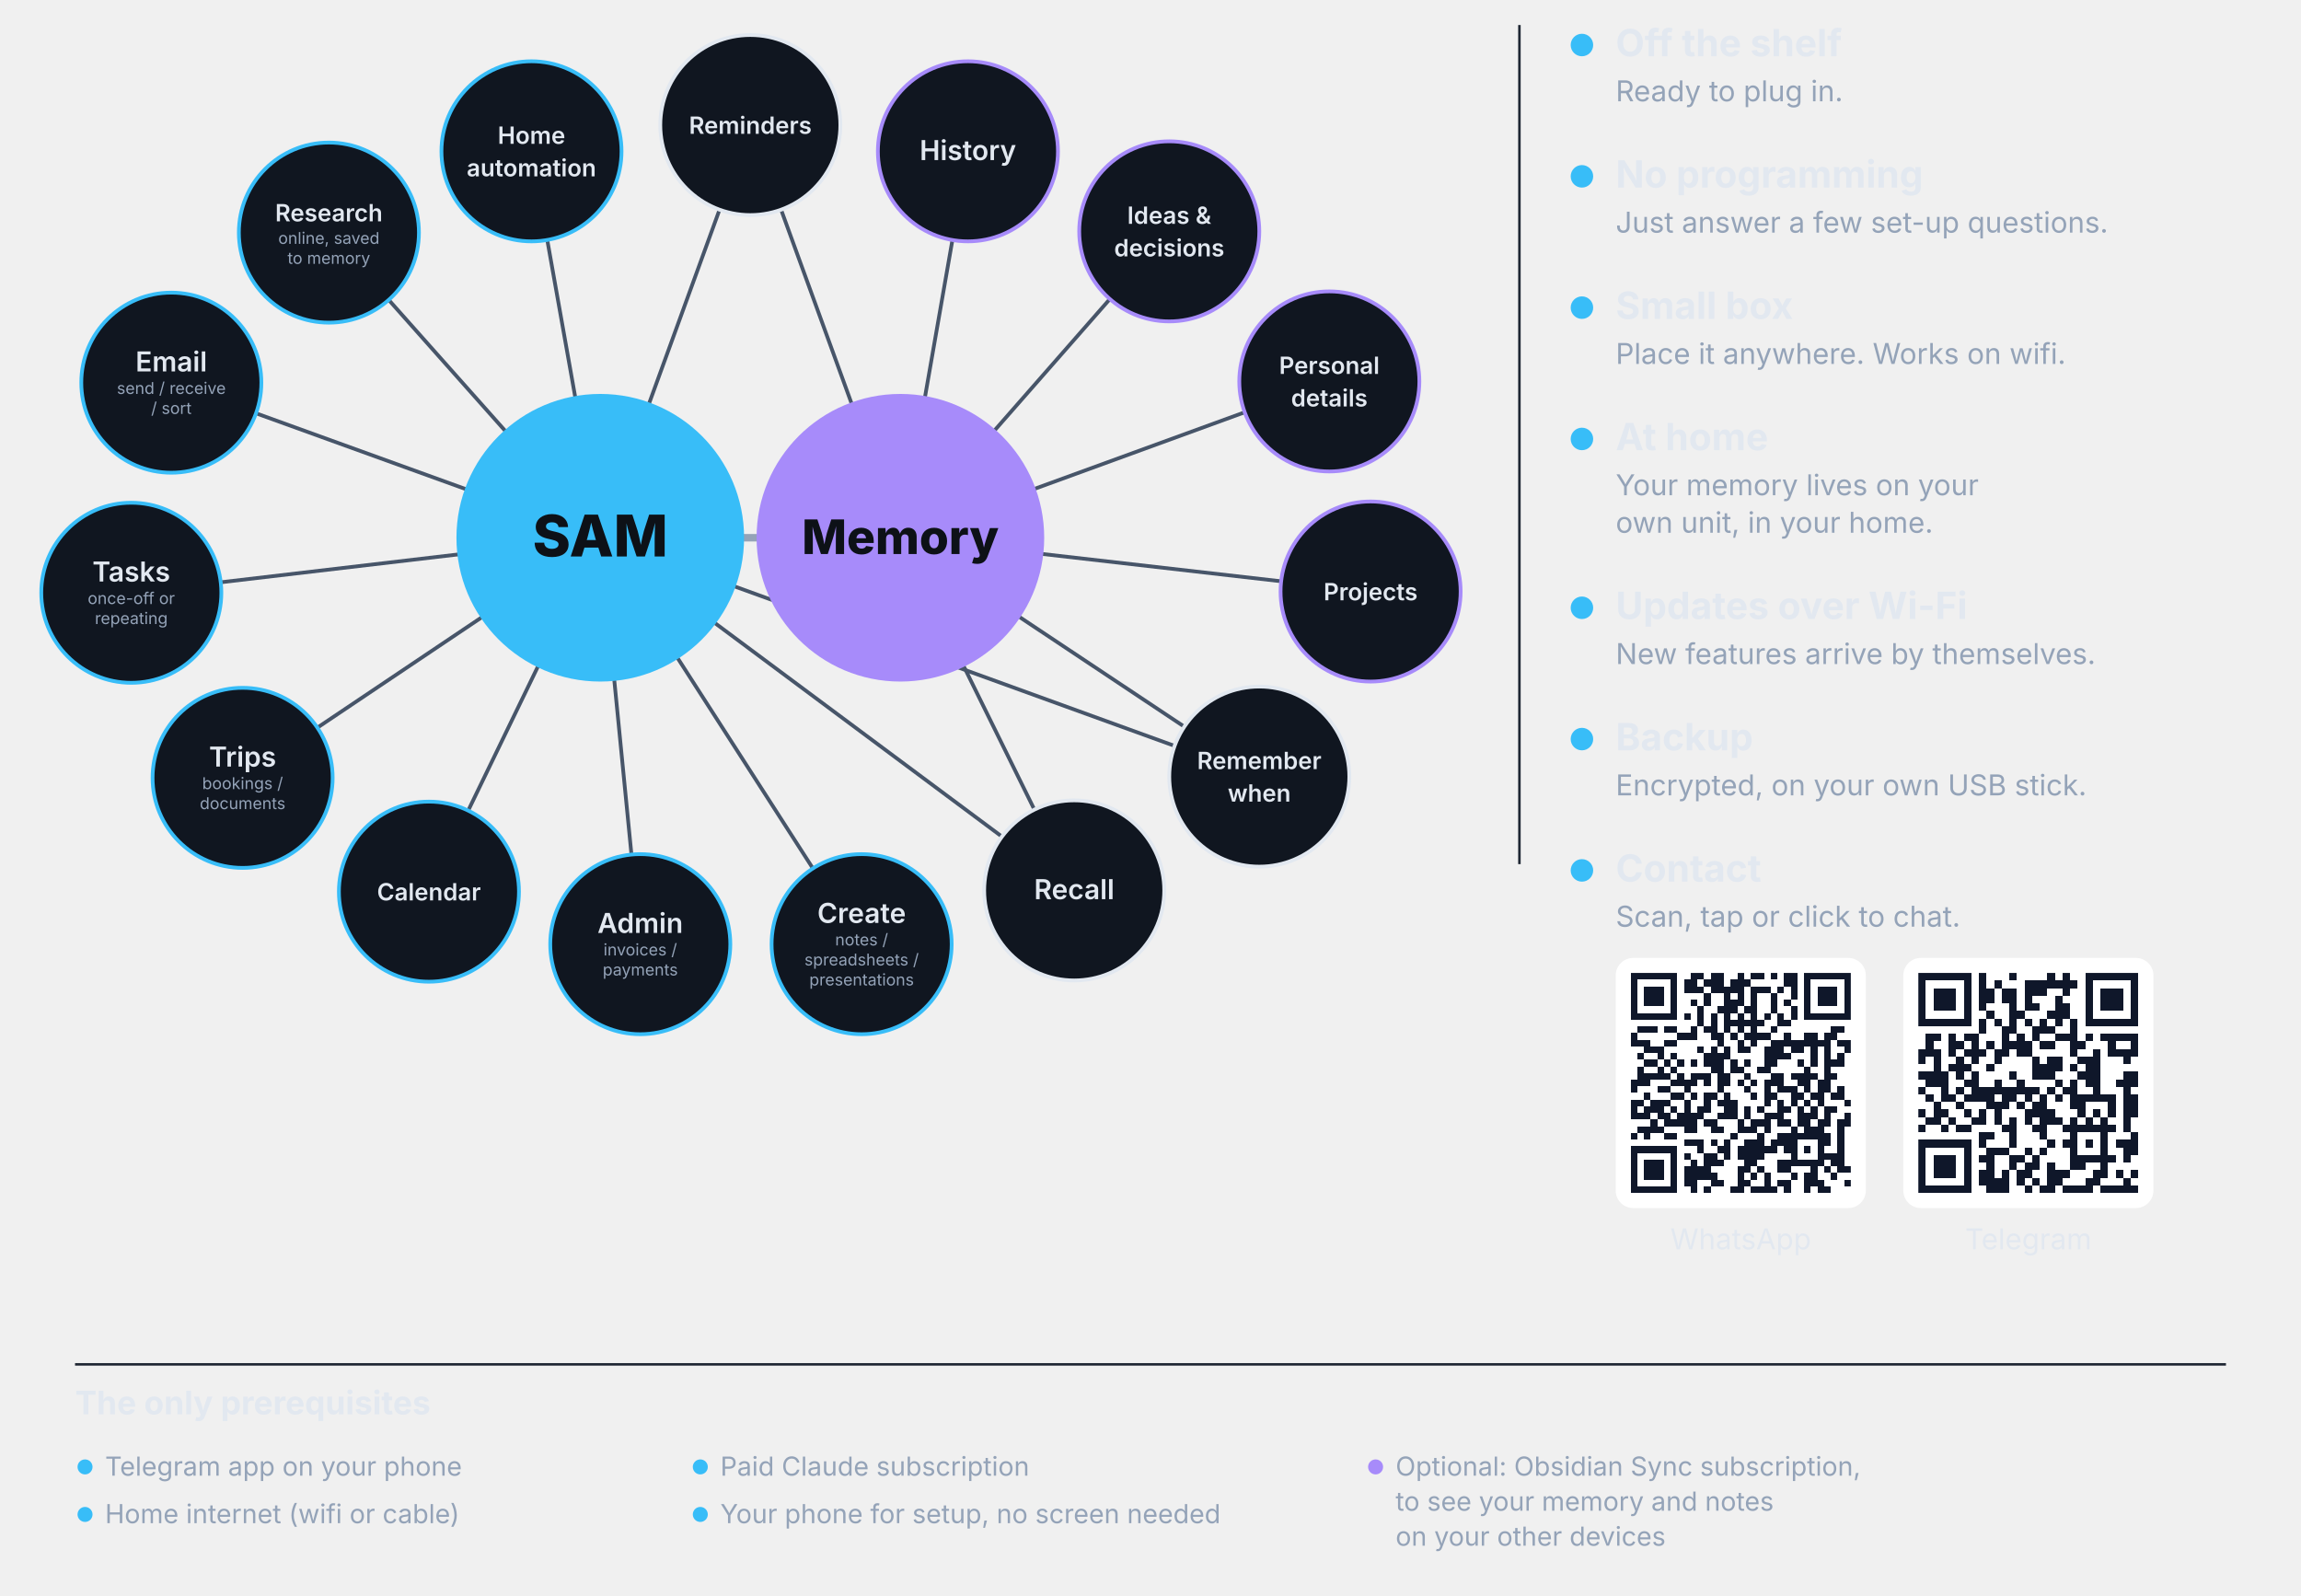
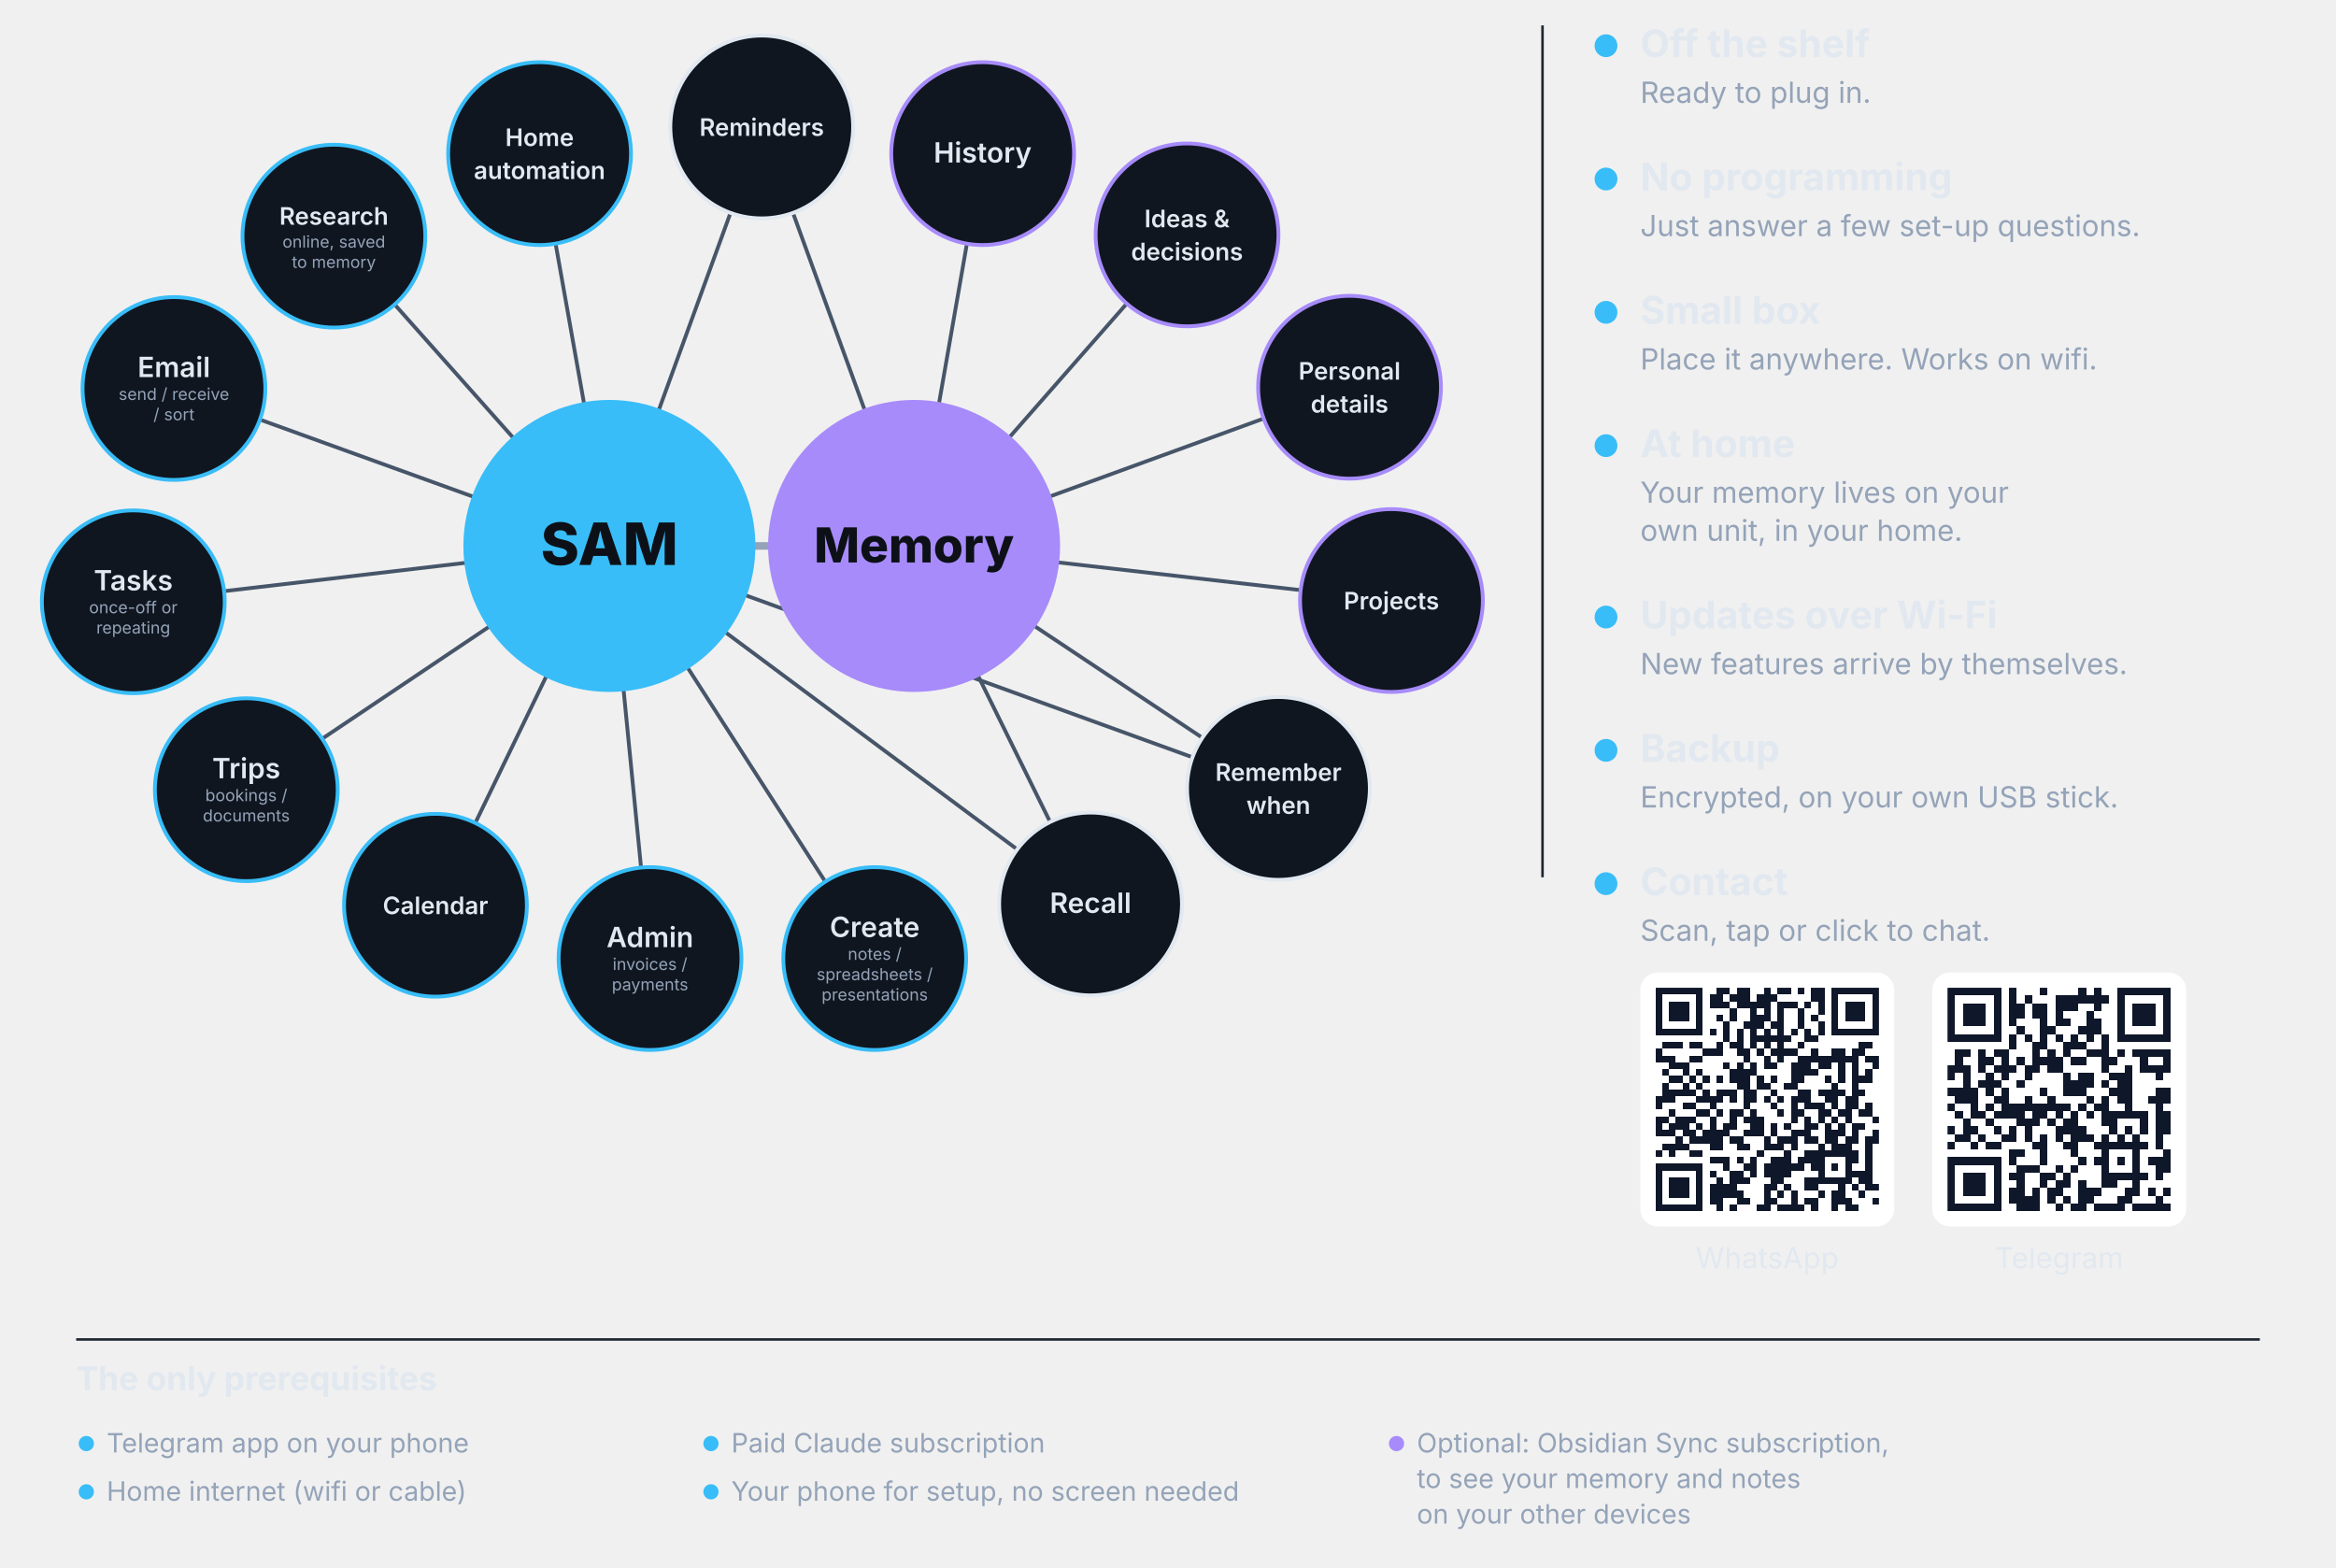
- <svg xmlns="http://www.w3.org/2000/svg" viewBox="0 170 1840 1276" font-family="system-ui,-apple-system,'Segoe UI',sans-serif">
+ <svg xmlns="http://www.w3.org/2000/svg" viewBox="0 170 1840 1235" font-family="system-ui,-apple-system,'Segoe UI',sans-serif">
  <g stroke="#475569" stroke-width="3" fill="none">
    <line x1="480" y1="600" x2="720" y2="600" stroke="#94a3b8" stroke-width="6" />
    <line x1="600" y1="270" x2="480" y2="600" />
    <line x1="600" y1="270" x2="720" y2="600" />
    <line x1="774" y1="291" x2="720" y2="600" />
    <line x1="935" y1="355" x2="720" y2="600" />
    <line x1="1063" y1="475" x2="720" y2="600" />
    <line x1="1096" y1="643" x2="720" y2="600" />
    <line x1="1007" y1="791" x2="480" y2="600" />
    <line x1="1007" y1="791" x2="720" y2="600" />
    <line x1="859" y1="882" x2="480" y2="600" />
    <line x1="859" y1="882" x2="720" y2="600" />
    <line x1="689" y1="925" x2="480" y2="600" />
    <line x1="512" y1="925" x2="480" y2="600" />
    <line x1="343" y1="883" x2="480" y2="600" />
    <line x1="194" y1="792" x2="480" y2="600" />
    <line x1="105" y1="644" x2="480" y2="600" />
    <line x1="137" y1="476" x2="480" y2="600" />
    <line x1="263" y1="356" x2="480" y2="600" />
    <line x1="425" y1="291" x2="480" y2="600" />
  </g>
  <g text-anchor="middle" font-weight="600">
    <circle cx="480" cy="600" r="115" fill="#38bdf8" />
    <text x="480" y="615" font-size="46" fill="#0d1117" font-weight="800">SAM</text>
    <circle cx="720" cy="600" r="115" fill="#a78bfa" />
    <text x="720" y="613" font-size="38" fill="#0d1117" font-weight="800">Memory</text>
    <g fill="rgb(16,22,32)" stroke-width="3">
      <circle cx="600" cy="270" r="72" stroke="#e2e8f0" />
      <circle cx="774" cy="291" r="72" stroke="#a78bfa" />
      <circle cx="935" cy="355" r="72" stroke="#a78bfa" />
      <circle cx="1063" cy="475" r="72" stroke="#a78bfa" />
      <circle cx="1096" cy="643" r="72" stroke="#a78bfa" />
      <circle cx="1007" cy="791" r="72" stroke="#e2e8f0" />
      <circle cx="859" cy="882" r="72" stroke="#e2e8f0" />
      <circle cx="689" cy="925" r="72" stroke="#38bdf8" />
      <circle cx="512" cy="925" r="72" stroke="#38bdf8" />
      <circle cx="343" cy="883" r="72" stroke="#38bdf8" />
      <circle cx="194" cy="792" r="72" stroke="#38bdf8" />
      <circle cx="105" cy="644" r="72" stroke="#38bdf8" />
      <circle cx="137" cy="476" r="72" stroke="#38bdf8" />
      <circle cx="263" cy="356" r="72" stroke="#38bdf8" />
      <circle cx="425" cy="291" r="72" stroke="#38bdf8" />
    </g>
    <g font-size="22" fill="#e2e8f0">
      <text x="600" y="277" font-size="19">Reminders</text>
      <text x="774" y="298">History</text>
      <text x="935" y="349" font-size="19">Ideas &amp;</text>
      <text x="935" y="375" font-size="19">decisions</text>
      <text x="1063" y="469" font-size="19">Personal</text>
      <text x="1063" y="495" font-size="19">details</text>
      <text x="1096" y="650" font-size="19">Projects</text>
      <text x="1007" y="785" font-size="19">Remember</text>
      <text x="1007" y="811" font-size="19">when</text>
      <text x="859" y="889">Recall</text>
      <text x="689" y="908">Create</text>
      <text x="689" y="926" font-size="13" font-weight="400" fill="#94a3b8">notes /</text>
      <text x="689" y="942" font-size="13" font-weight="400" fill="#94a3b8">spreadsheets /</text>
      <text x="689" y="958" font-size="13" font-weight="400" fill="#94a3b8">presentations</text>
      <text x="512" y="916">Admin</text>
      <text x="512" y="934" font-size="13" font-weight="400" fill="#94a3b8">invoices /</text>
      <text x="512" y="950" font-size="13" font-weight="400" fill="#94a3b8">payments</text>
      <text x="343" y="890" font-size="19">Calendar</text>
      <text x="194" y="783">Trips</text>
      <text x="194" y="801" font-size="13" font-weight="400" fill="#94a3b8">bookings /</text>
      <text x="194" y="817" font-size="13" font-weight="400" fill="#94a3b8">documents</text>
      <text x="105" y="635">Tasks</text>
      <text x="105" y="653" font-size="13" font-weight="400" fill="#94a3b8">once-off or</text>
      <text x="105" y="669" font-size="13" font-weight="400" fill="#94a3b8">repeating</text>
      <text x="137" y="467">Email</text>
      <text x="137" y="485" font-size="13" font-weight="400" fill="#94a3b8">send / receive</text>
      <text x="137" y="501" font-size="13" font-weight="400" fill="#94a3b8">/ sort</text>
      <text x="263" y="347" font-size="19">Research</text>
      <text x="263" y="365" font-size="13" font-weight="400" fill="#94a3b8">online, saved</text>
      <text x="263" y="381" font-size="13" font-weight="400" fill="#94a3b8">to memory</text>
      <text x="425" y="285" font-size="19">Home</text>
      <text x="425" y="311" font-size="19">automation</text>
    </g>
  </g>
  <line x1="1215" y1="190" x2="1215" y2="861" stroke="#1f2733" stroke-width="2" />
  <g font-family="system-ui,-apple-system,'Segoe UI',sans-serif">
    <circle cx="1265" cy="206" r="9" fill="#38bdf8" />
    <text x="1292" y="215" font-size="30" font-weight="700" fill="#e2e8f0">Off the shelf</text>
    <text x="1292" y="251" font-size="23" fill="#94a3b8">Ready to plug in.</text>
    <circle cx="1265" cy="311" r="9" fill="#38bdf8" />
    <text x="1292" y="320" font-size="30" font-weight="700" fill="#e2e8f0">No programming</text>
    <text x="1292" y="356" font-size="23" fill="#94a3b8">Just answer a few set-up questions.</text>
    <circle cx="1265" cy="416" r="9" fill="#38bdf8" />
    <text x="1292" y="425" font-size="30" font-weight="700" fill="#e2e8f0">Small box</text>
    <text x="1292" y="461" font-size="23" fill="#94a3b8">Place it anywhere. Works on wifi.</text>
    <circle cx="1265" cy="521" r="9" fill="#38bdf8" />
    <text x="1292" y="530" font-size="30" font-weight="700" fill="#e2e8f0">At home</text>
    <text x="1292" y="566" font-size="23" fill="#94a3b8">Your memory lives on your</text>
    <text x="1292" y="596" font-size="23" fill="#94a3b8">own unit, in your home.</text>
    <circle cx="1265" cy="656" r="9" fill="#38bdf8" />
    <text x="1292" y="665" font-size="30" font-weight="700" fill="#e2e8f0">Updates over Wi-Fi</text>
    <text x="1292" y="701" font-size="23" fill="#94a3b8">New features arrive by themselves.</text>
    <circle cx="1265" cy="761" r="9" fill="#38bdf8" />
    <text x="1292" y="770" font-size="30" font-weight="700" fill="#e2e8f0">Backup</text>
    <text x="1292" y="806" font-size="23" fill="#94a3b8">Encrypted, on your own USB stick.</text>
    <circle cx="1265" cy="866" r="9" fill="#38bdf8" />
    <text x="1292" y="875" font-size="30" font-weight="700" fill="#e2e8f0">Contact</text>
    <text x="1292" y="911" font-size="23" fill="#94a3b8">Scan, tap or click to chat.</text>
    <rect x="1292" y="936" width="200" height="200" rx="14" fill="#ffffff" />
    <svg x="1304" y="948" width="176" height="176" viewBox="0 0 33 33" shape-rendering="crispEdges">
      <path class="qrline" stroke="#0f172a" d="M0 0.5h7m2 0h2m1 0h2m2 0h1m1 0h2m1 0h1m1 0h2m1 0h7m-33 1h1m5 0h1m1 0h2m1 0h3m1 0h3m5 0h2m1 0h1m5 0h1m-33 1h1m1 0h3m1 0h1m1 0h3m1 0h5m1 0h3m1 0h1m1 0h1m1 0h1m1 0h3m1 0h1m-33 1h1m1 0h3m1 0h1m4 0h1m2 0h1m1 0h1m1 0h1m2 0h1m2 0h1m1 0h1m1 0h3m1 0h1m-33 1h1m1 0h3m1 0h1m2 0h1m1 0h1m2 0h3m1 0h1m2 0h1m1 0h1m2 0h1m1 0h3m1 0h1m-33 1h1m5 0h1m3 0h1m2 0h3m1 0h2m2 0h1m2 0h1m1 0h1m5 0h1m-33 1h7m1 0h1m1 0h1m1 0h1m1 0h1m1 0h1m1 0h1m1 0h1m1 0h1m1 0h1m1 0h7m-23 1h1m1 0h1m1 0h6m2 0h2m-23 1h3m1 0h2m2 0h1m1 0h2m1 0h1m1 0h1m1 0h1m2 0h1m8 0h2m-32 1h1m6 0h3m2 0h2m1 0h1m1 0h4m2 0h1m2 0h2m1 0h2m-31 1h3m2 0h2m6 0h1m2 0h1m1 0h1m2 0h9m1 0h2m-31 1h3m5 0h1m1 0h1m1 0h1m1 0h2m2 0h3m1 0h2m1 0h1m1 0h1m2 0h1m-32 1h1m2 0h1m1 0h1m4 0h4m5 0h4m3 0h1m1 0h1m1 0h1m-30 1h2m1 0h1m1 0h1m1 0h1m1 0h3m1 0h1m1 0h1m2 0h2m3 0h1m1 0h1m1 0h3m-31 1h1m2 0h1m1 0h1m5 0h2m1 0h2m2 0h2m5 0h1m2 0h1m-29 1h5m1 0h1m1 0h3m1 0h2m2 0h1m3 0h2m1 0h4m1 0h2m-31 1h3m3 0h4m1 0h1m1 0h2m1 0h1m1 0h1m1 0h3m2 0h2m1 0h2m-30 1h1m3 0h2m2 0h1m4 0h1m3 0h1m2 0h1m1 0h3m1 0h1m1 0h2m1 0h1m-30 1h1m3 0h2m1 0h1m1 0h2m1 0h1m3 0h1m1 0h2m2 0h2m1 0h2m1 0h2m-32 1h2m1 0h3m2 0h1m2 0h1m1 0h3m4 0h1m1 0h1m1 0h1m1 0h1m1 0h1m3 0h1m-33 1h1m1 0h3m1 0h1m1 0h1m1 0h2m2 0h2m1 0h1m1 0h1m2 0h2m1 0h1m1 0h1m1 0h2m-31 1h3m1 0h2m1 0h4m2 0h3m1 0h1m2 0h3m2 0h3m1 0h1m2 0h1m-30 1h1m1 0h5m1 0h2m3 0h1m1 0h3m1 0h2m1 0h2m1 0h2m1 0h2m-32 1h4m3 0h2m2 0h2m2 0h3m1 0h1m3 0h1m1 0h3m2 0h1m-32 1h1m1 0h1m2 0h2m8 0h1m3 0h1m2 0h8m1 0h1m-24 1h3m1 0h1m1 0h1m2 0h3m1 0h4m3 0h2m1 0h1m-32 1h7m3 0h1m2 0h2m1 0h6m1 0h2m1 0h1m1 0h1m2 0h1m-32 1h1m5 0h1m1 0h1m2 0h2m1 0h1m1 0h4m4 0h1m3 0h4m-32 1h1m1 0h3m1 0h1m2 0h1m1 0h3m3 0h2m3 0h7m1 0h2m-32 1h1m1 0h3m1 0h1m1 0h4m4 0h2m1 0h1m2 0h2m3 0h1m1 0h1m1 0h2m-33 1h1m1 0h3m1 0h1m1 0h5m3 0h1m1 0h1m1 0h1m3 0h1m1 0h2m2 0h1m-31 1h1m5 0h1m1 0h2m2 0h2m2 0h2m2 0h1m1 0h2m2 0h3m3 0h1m-33 1h7m2 0h1m1 0h1m3 0h2m1 0h4m1 0h1m2 0h1m1 0h2" />
    </svg>
    <rect x="1522" y="936" width="200" height="200" rx="14" fill="#ffffff" />
    <svg x="1534" y="948" width="176" height="176" viewBox="0 0 29 29" shape-rendering="crispEdges">
      <path class="qrline" stroke="#0f172a" d="M0 0.5h7m1 0h1m3 0h1m4 0h1m1 0h1m2 0h7m-29 1h1m5 0h1m1 0h1m1 0h1m3 0h7m1 0h1m5 0h1m-29 1h1m1 0h3m1 0h1m1 0h2m1 0h2m1 0h3m2 0h1m2 0h1m1 0h3m1 0h1m-29 1h1m1 0h3m1 0h1m1 0h2m1 0h2m1 0h1m3 0h1m3 0h1m1 0h3m1 0h1m-29 1h1m1 0h3m1 0h1m1 0h1m3 0h1m1 0h2m2 0h2m2 0h1m1 0h3m1 0h1m-29 1h1m5 0h1m2 0h1m2 0h2m3 0h3m2 0h1m5 0h1m-29 1h7m1 0h1m1 0h1m1 0h1m1 0h1m1 0h1m1 0h1m1 0h1m1 0h7m-21 1h1m2 0h2m2 0h3m2 0h1m-20 1h2m1 0h1m1 0h2m3 0h1m1 0h1m1 0h1m2 0h3m1 0h1m1 0h5m-28 1h1m2 0h2m1 0h1m1 0h1m1 0h4m1 0h2m2 0h2m3 0h1m2 0h1m-29 1h3m1 0h1m1 0h3m1 0h2m1 0h2m5 0h1m2 0h1m1 0h4m-29 1h1m1 0h1m2 0h1m1 0h1m2 0h1m4 0h1m1 0h2m2 0h3m3 0h1m-26 1h1m1 0h3m2 0h1m5 0h4m1 0h1m1 0h2m-24 1h4m1 0h1m1 0h1m4 0h1m2 0h3m3 0h3m3 0h2m-28 1h3m2 0h2m2 0h1m2 0h1m4 0h1m1 0h1m1 0h2m2 0h3m-29 1h1m2 0h1m1 0h1m1 0h9m1 0h1m1 0h2m2 0h1m3 0h1m-27 1h1m1 0h2m1 0h4m1 0h2m1 0h1m1 0h1m1 0h1m1 0h6m1 0h2m-27 1h1m2 0h1m3 0h3m1 0h1m1 0h2m3 0h2m3 0h1m1 0h2m-29 1h1m1 0h2m2 0h1m1 0h1m1 0h1m3 0h4m3 0h1m1 0h1m1 0h1m1 0h2m-28 1h2m1 0h1m2 0h2m1 0h1m1 0h1m1 0h1m1 0h3m1 0h1m1 0h1m1 0h1m2 0h1m-28 1h1m2 0h1m1 0h2m4 0h2m2 0h2m2 0h7m1 0h1m-20 1h2m2 0h1m3 0h1m3 0h1m3 0h1m3 0h1m-29 1h7m1 0h1m3 0h1m4 0h1m1 0h2m1 0h1m1 0h1m1 0h3m-29 1h1m5 0h1m2 0h3m2 0h1m1 0h1m3 0h1m3 0h1m2 0h2m-29 1h1m1 0h3m1 0h1m1 0h2m2 0h2m1 0h1m4 0h6m1 0h1m-28 1h1m1 0h3m1 0h1m2 0h1m2 0h1m1 0h2m1 0h1m2 0h2m2 0h1m-25 1h1m1 0h3m1 0h1m1 0h2m1 0h1m1 0h2m2 0h3m3 0h2m1 0h1m1 0h1m-29 1h1m5 0h1m1 0h4m1 0h1m1 0h1m1 0h2m3 0h2m3 0h1m-28 1h7m2 0h3m2 0h1m1 0h2m1 0h4m1 0h5" />
    </svg>
    <text x="1392" y="1169" font-size="23" fill="#e2e8f0" text-anchor="middle">WhatsApp</text>
    <text x="1622" y="1169" font-size="23" fill="#e2e8f0" text-anchor="middle">Telegram</text>
  </g>
-   <g transform="translate(0,461)">
+   <g transform="translate(0,425)">
    <g font-family="system-ui,-apple-system,'Segoe UI',sans-serif">
      <line x1="60" y1="800" x2="1780" y2="800" stroke="#1f2733" stroke-width="2" />
      <text x="60" y="840" font-size="26" font-weight="700" fill="#e2e8f0">The only prerequisites</text>
      <g font-size="21" fill="#94a3b8">
        <circle cx="68" cy="882" r="6" fill="#38bdf8" />
        <text x="84" y="889">Telegram app on your phone</text>
        <circle cx="68" cy="920" r="6" fill="#38bdf8" />
        <text x="84" y="927">Home internet (wifi or cable)</text>
        <circle cx="560" cy="882" r="6" fill="#38bdf8" />
        <text x="576" y="889">Paid Claude subscription</text>
        <circle cx="560" cy="920" r="6" fill="#38bdf8" />
        <text x="576" y="927">Your phone for setup, no screen needed</text>
        <circle cx="1100" cy="882" r="6" fill="#a78bfa" />
        <text x="1116" y="889">Optional: Obsidian Sync subscription,</text>
        <text x="1116" y="917">to see your memory and notes</text>
        <text x="1116" y="945">on your other devices</text>
      </g>
    </g>
  </g>
</svg>
